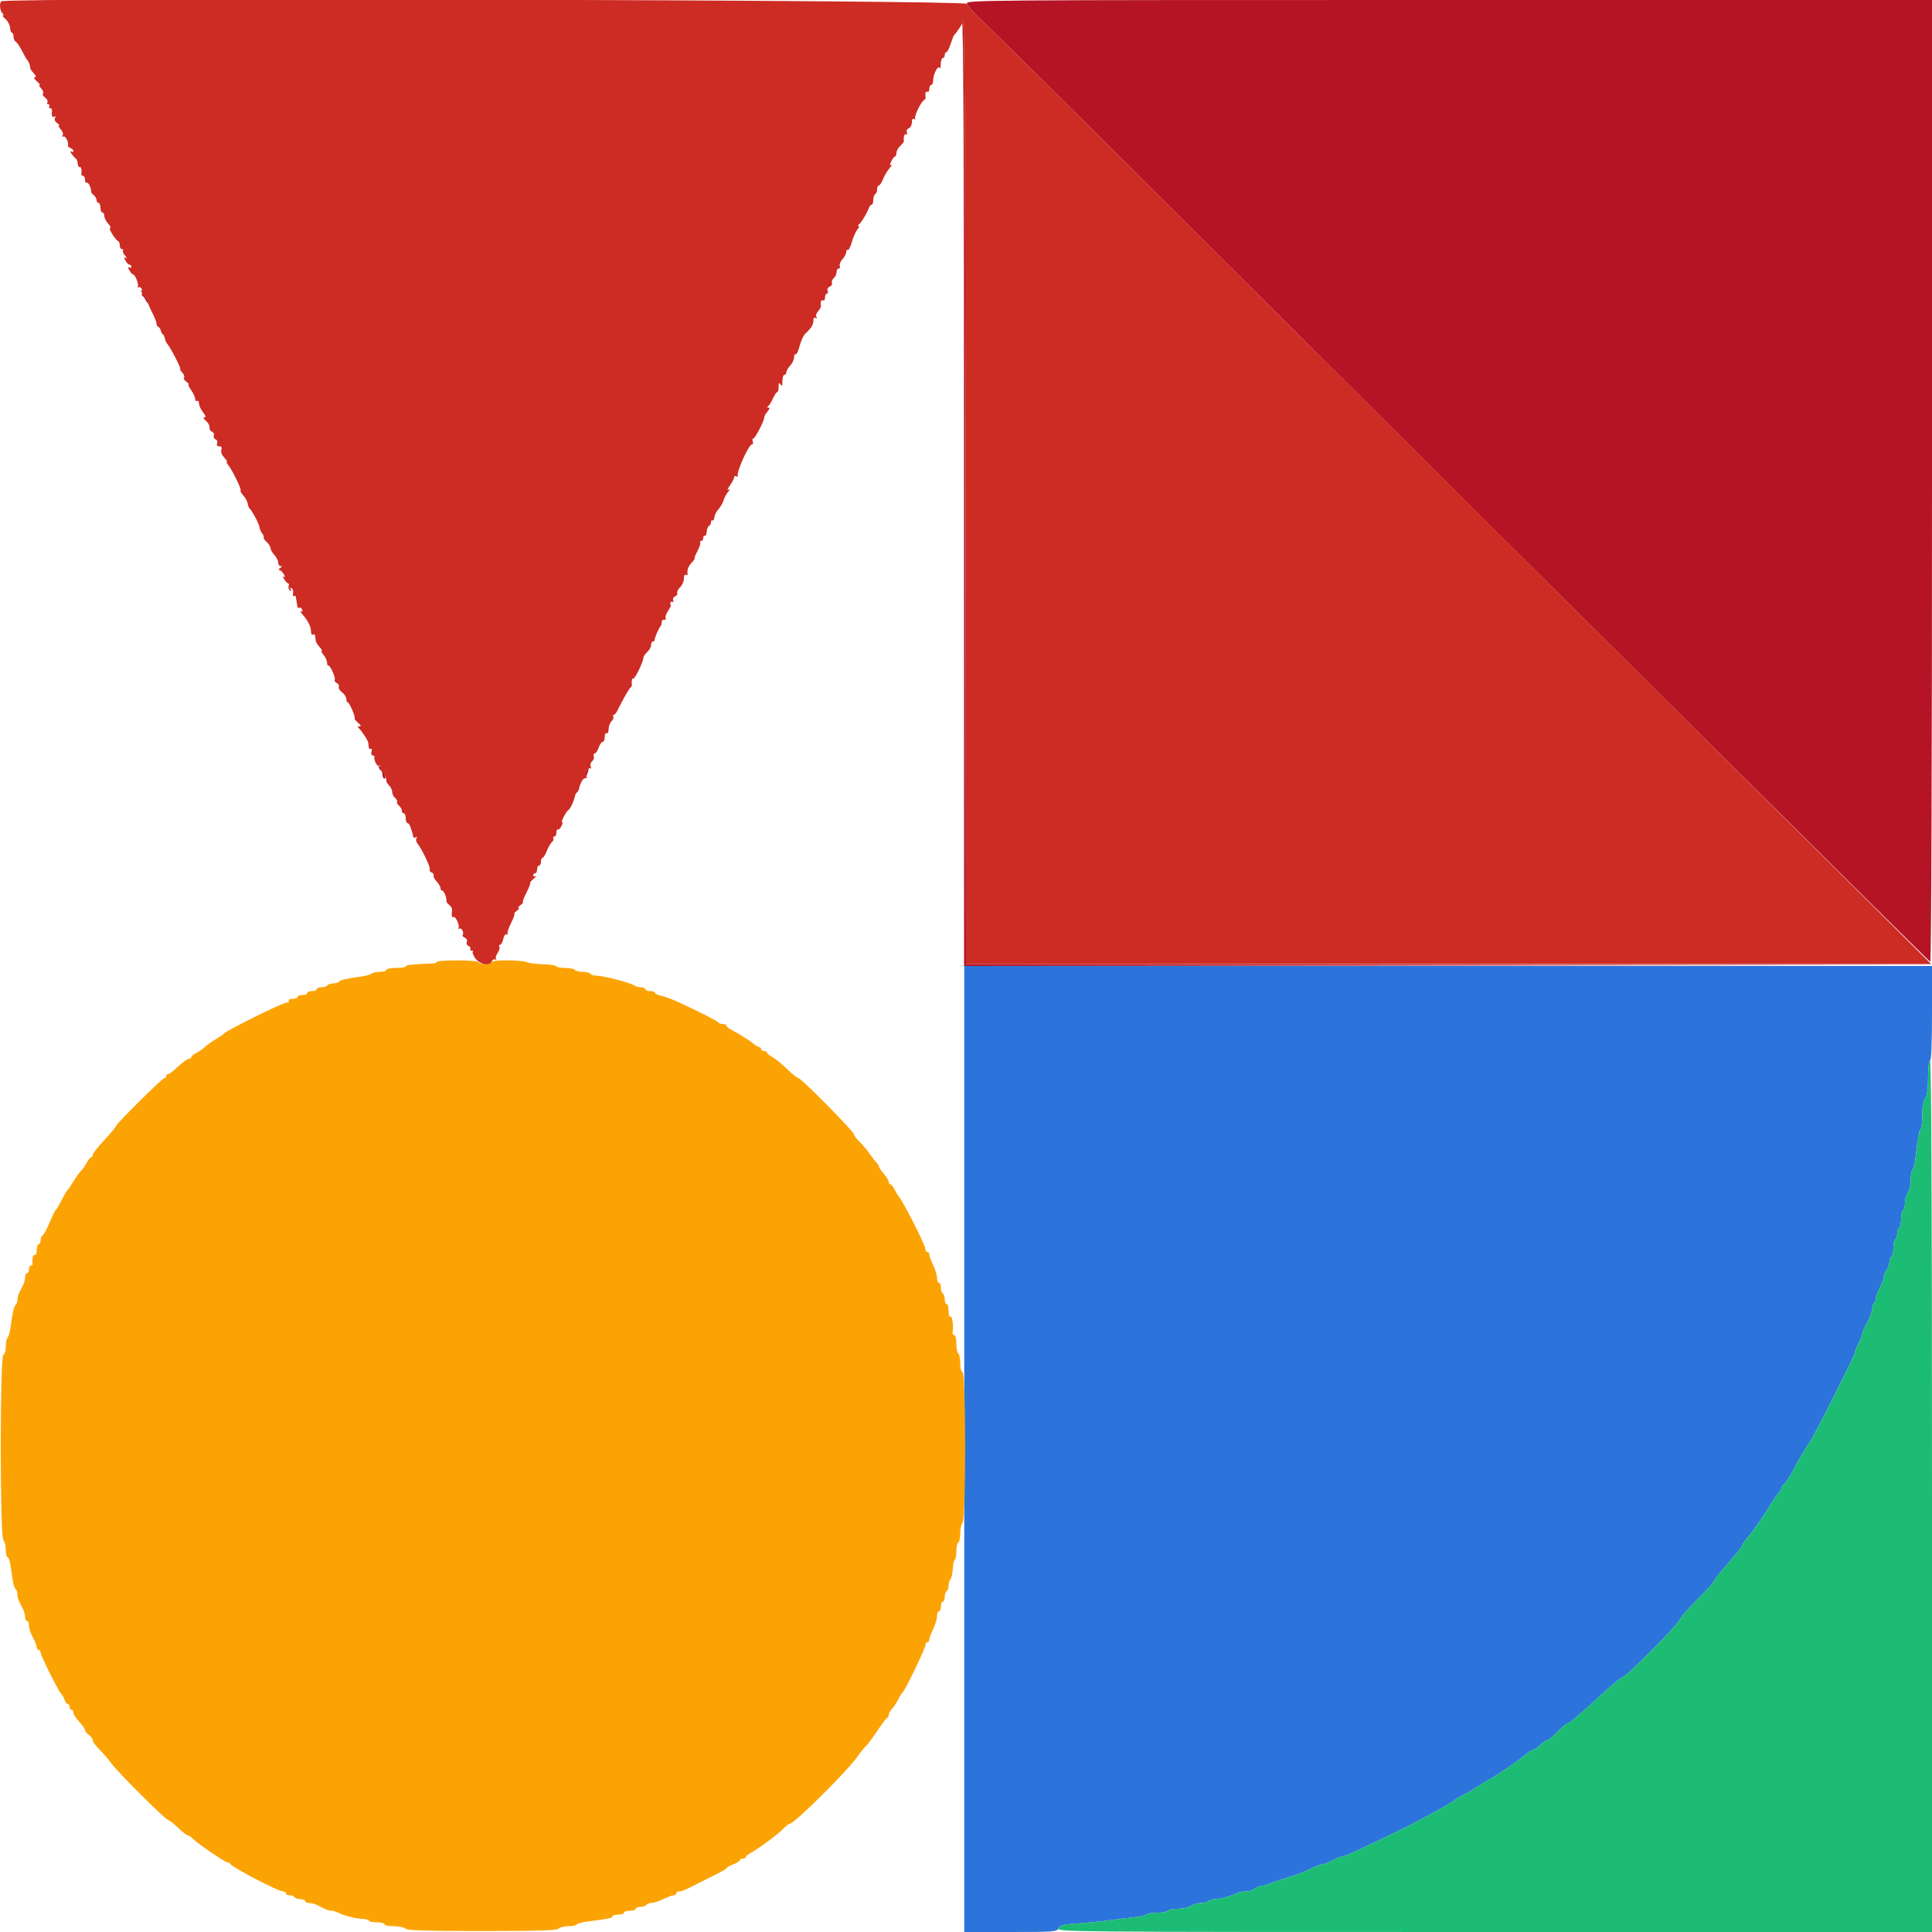
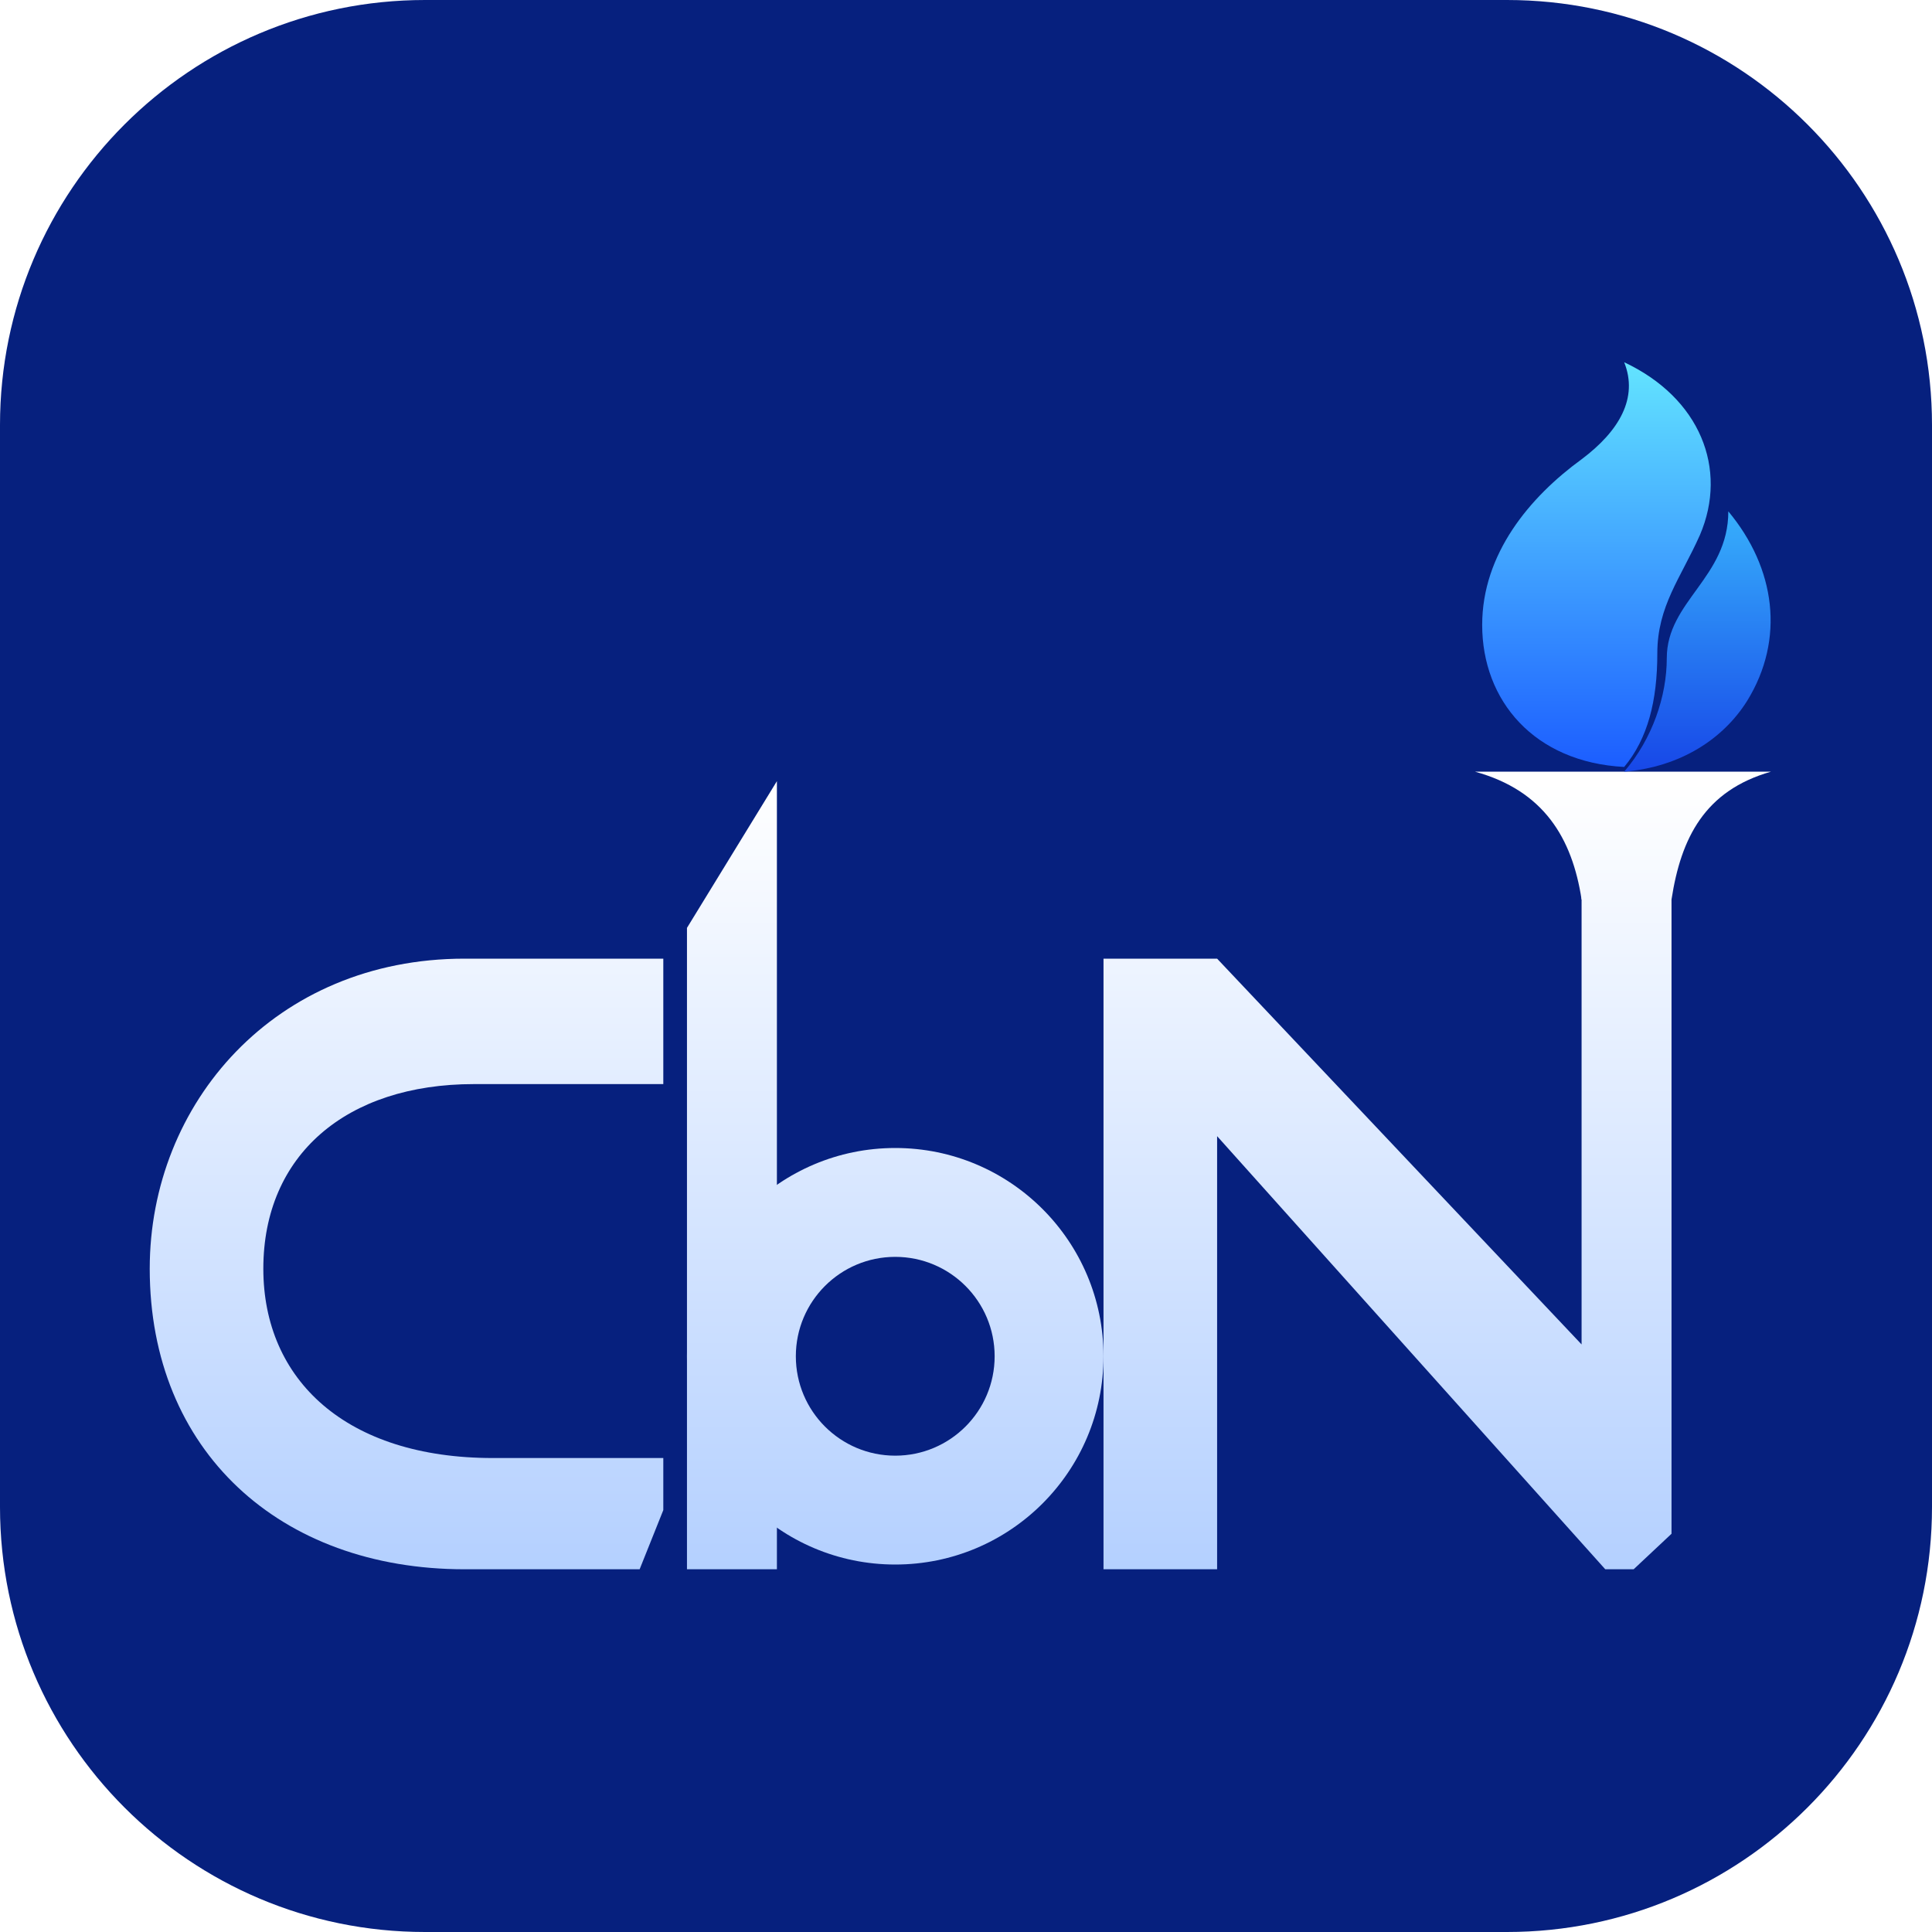
- <svg xmlns="http://www.w3.org/2000/svg" id="svg" version="1.1" width="400" height="400" viewBox="0, 0, 400,400">
-   <g id="svgg">
-     <path id="path0" d="M199.638 300.000 L 199.638 400.000 209.205 400.000 C 218.241 400.000,218.795 399.957,219.184 399.229 C 219.524 398.594,220.177 398.422,222.898 398.251 C 224.714 398.136,227.640 397.848,229.400 397.610 C 231.160 397.373,233.590 397.078,234.800 396.954 C 236.010 396.831,237.171 396.565,237.380 396.365 C 237.589 396.164,238.613 396.000,239.656 396.000 C 240.699 396.000,241.664 395.820,241.800 395.600 C 241.936 395.380,242.892 395.194,243.924 395.187 C 244.956 395.180,246.149 394.910,246.576 394.587 C 247.004 394.264,247.938 394.000,248.653 394.000 C 249.368 394.000,250.064 393.820,250.200 393.600 C 250.336 393.380,250.919 393.200,251.495 393.200 C 252.566 393.200,254.849 392.580,256.095 391.951 C 256.477 391.758,257.297 391.600,257.918 391.600 C 258.539 391.600,259.396 391.336,259.824 391.013 C 260.251 390.690,260.917 390.420,261.305 390.413 C 261.693 390.406,262.323 390.238,262.705 390.041 C 263.087 389.844,264.750 389.281,266.400 388.791 C 268.050 388.301,270.234 387.472,271.254 386.950 C 272.274 386.427,273.393 386.000,273.742 386.000 C 274.091 386.000,275.017 385.640,275.800 385.200 C 276.583 384.760,277.498 384.400,277.833 384.400 C 278.376 384.400,282.052 382.716,290.000 378.825 C 294.122 376.808,300.255 373.457,301.062 372.783 C 301.468 372.443,302.340 371.910,303.000 371.597 C 303.660 371.285,304.738 370.662,305.395 370.214 C 306.052 369.766,307.247 369.040,308.051 368.600 C 310.056 367.503,314.818 364.251,315.831 363.288 C 316.288 362.853,317.029 362.381,317.478 362.239 C 317.927 362.096,318.616 361.624,319.009 361.190 C 319.402 360.755,319.929 360.400,320.179 360.400 C 320.429 360.400,321.428 359.590,322.400 358.600 C 323.372 357.610,324.336 356.800,324.544 356.800 C 324.959 356.800,327.065 355.006,332.175 350.300 C 334.027 348.595,335.745 347.200,335.995 347.200 C 336.663 347.200,346.996 336.802,347.721 335.400 C 348.063 334.740,349.795 332.764,351.571 331.009 C 353.347 329.255,354.800 327.653,354.800 327.451 C 354.800 327.249,355.565 326.214,356.500 325.151 C 359.411 321.843,360.800 320.114,360.800 319.800 C 360.800 319.633,361.385 318.820,362.100 317.992 C 363.216 316.700,365.554 313.267,367.036 310.747 C 367.275 310.339,367.770 309.675,368.136 309.271 C 368.501 308.867,368.800 308.348,368.800 308.117 C 368.800 307.887,369.085 307.462,369.433 307.173 C 369.781 306.884,370.597 305.647,371.247 304.424 C 372.627 301.826,373.807 299.826,374.837 298.335 C 375.792 296.952,384.000 280.656,384.000 280.142 C 384.000 279.927,384.360 279.005,384.800 278.094 C 385.240 277.184,385.600 276.240,385.600 275.996 C 385.600 275.753,386.050 274.748,386.600 273.763 C 387.150 272.778,387.600 271.539,387.600 271.009 C 387.600 270.480,387.780 269.936,388.000 269.800 C 388.220 269.664,388.400 269.209,388.400 268.789 C 388.400 268.368,388.760 267.383,389.200 266.600 C 389.640 265.817,390.000 264.856,390.000 264.464 C 390.000 264.073,390.264 263.404,390.587 262.976 C 390.910 262.549,391.180 261.806,391.187 261.324 C 391.194 260.842,391.380 260.336,391.600 260.200 C 391.820 260.064,392.000 259.254,392.000 258.400 C 392.000 257.546,392.180 256.736,392.400 256.600 C 392.620 256.464,392.800 255.924,392.800 255.400 C 392.800 254.876,392.980 254.336,393.200 254.200 C 393.420 254.064,393.600 253.254,393.600 252.400 C 393.600 251.546,393.780 250.736,394.000 250.600 C 394.220 250.464,394.400 249.768,394.400 249.053 C 394.400 248.338,394.664 247.404,394.987 246.976 C 395.310 246.549,395.580 245.381,395.587 244.380 C 395.594 243.379,395.763 242.389,395.961 242.180 C 396.160 241.971,396.433 240.900,396.569 239.800 C 397.183 234.828,397.299 234.178,397.639 233.820 C 397.837 233.611,398.000 232.250,398.000 230.796 C 398.000 229.091,398.208 227.877,398.587 227.376 C 398.997 226.835,399.178 225.542,399.187 223.100 C 399.195 221.042,399.365 219.600,399.600 219.600 C 399.856 219.600,400.000 216.067,400.000 209.800 L 400.000 200.000 299.819 200.000 L 199.638 200.000 199.638 300.000 " stroke="none" fill="#2c74db" fill-rule="evenodd" />
-     <path id="path1" d="M90.400 199.184 C 90.400 199.319,90.085 199.442,89.700 199.459 C 85.169 199.657,84.000 199.781,84.000 200.066 C 84.000 200.250,83.100 200.400,82.000 200.400 C 80.900 200.400,80.000 200.580,80.000 200.800 C 80.000 201.020,79.406 201.200,78.680 201.200 C 77.954 201.200,77.189 201.362,76.980 201.559 C 76.771 201.756,75.880 202.020,75.000 202.144 C 71.611 202.622,70.385 202.901,70.173 203.244 C 70.052 203.440,69.524 203.600,69.000 203.600 C 68.476 203.600,67.936 203.780,67.800 204.000 C 67.664 204.220,67.113 204.400,66.576 204.400 C 66.039 204.400,65.600 204.580,65.600 204.800 C 65.600 205.020,65.150 205.200,64.600 205.200 C 64.050 205.200,63.600 205.380,63.600 205.600 C 63.600 205.820,63.150 206.000,62.600 206.000 C 62.050 206.000,61.600 206.180,61.600 206.400 C 61.600 206.620,61.139 206.800,60.576 206.800 C 59.996 206.800,59.660 206.973,59.800 207.200 C 59.936 207.420,59.687 207.600,59.247 207.600 C 58.488 207.600,46.822 213.380,46.400 213.965 C 46.290 214.118,45.480 214.673,44.600 215.201 C 43.720 215.728,42.730 216.439,42.400 216.782 C 42.070 217.125,41.305 217.660,40.700 217.970 C 40.095 218.281,39.600 218.685,39.600 218.868 C 39.600 219.050,39.374 219.200,39.098 219.200 C 38.822 219.200,37.831 219.920,36.897 220.800 C 35.963 221.680,35.019 222.400,34.799 222.400 C 34.580 222.400,34.400 222.580,34.400 222.800 C 34.400 223.020,34.240 223.200,34.045 223.200 C 33.610 223.200,24.000 232.718,24.000 233.149 C 24.000 233.318,22.921 234.613,21.602 236.028 C 20.283 237.443,19.203 238.825,19.202 239.100 C 19.201 239.375,19.050 239.600,18.868 239.600 C 18.685 239.600,18.281 240.095,17.970 240.700 C 17.660 241.305,17.125 242.070,16.782 242.400 C 16.439 242.730,15.728 243.720,15.201 244.600 C 14.673 245.480,14.122 246.290,13.975 246.400 C 13.828 246.510,13.299 247.410,12.800 248.400 C 12.301 249.390,11.781 250.290,11.646 250.400 C 11.398 250.600,11.047 251.314,9.830 254.083 C 9.472 254.899,9.003 255.674,8.789 255.807 C 8.575 255.939,8.400 256.397,8.400 256.824 C 8.400 257.251,8.220 257.600,8.000 257.600 C 7.780 257.600,7.600 258.151,7.600 258.824 C 7.600 259.537,7.433 259.944,7.200 259.800 C 6.860 259.590,6.596 260.709,6.753 261.700 C 6.779 261.865,6.620 262.000,6.400 262.000 C 6.180 262.000,6.000 262.360,6.000 262.800 C 6.000 263.240,5.820 263.600,5.600 263.600 C 5.380 263.600,5.200 263.962,5.200 264.405 C 5.200 264.848,5.020 265.568,4.800 266.005 C 4.580 266.442,4.220 267.158,4.000 267.595 C 3.780 268.032,3.600 268.741,3.600 269.171 C 3.600 269.601,3.440 270.052,3.244 270.173 C 2.901 270.385,2.622 271.611,2.144 275.000 C 2.020 275.880,1.756 276.771,1.559 276.980 C 1.362 277.189,1.200 278.029,1.200 278.847 C 1.200 279.680,0.980 280.407,0.700 280.500 C -0.029 280.743,-0.029 318.131,0.700 318.860 C 0.975 319.135,1.200 320.044,1.200 320.880 C 1.200 321.716,1.361 322.400,1.558 322.400 C 1.755 322.400,2.025 323.120,2.158 324.000 C 2.291 324.880,2.509 326.321,2.642 327.203 C 2.775 328.084,3.045 328.905,3.242 329.026 C 3.439 329.148,3.600 329.599,3.600 330.029 C 3.600 330.784,3.744 331.174,4.738 333.095 C 4.992 333.587,5.200 334.352,5.200 334.795 C 5.200 335.238,5.380 335.600,5.600 335.600 C 5.820 335.600,6.000 336.045,6.000 336.588 C 6.000 337.131,6.360 338.217,6.800 339.000 C 7.240 339.783,7.600 340.689,7.600 341.012 C 7.600 341.335,7.780 341.600,8.000 341.600 C 8.220 341.600,8.398 341.825,8.396 342.100 C 8.392 342.712,12.015 349.994,12.674 350.698 C 12.934 350.977,13.262 351.564,13.401 352.002 C 13.540 352.441,13.822 352.800,14.027 352.800 C 14.232 352.800,14.400 353.070,14.400 353.400 C 14.400 353.730,14.580 354.000,14.800 354.000 C 15.020 354.000,15.200 354.272,15.200 354.604 C 15.200 354.936,15.740 355.772,16.400 356.463 C 17.060 357.154,17.600 357.922,17.600 358.171 C 17.600 358.420,17.960 358.883,18.400 359.200 C 18.840 359.517,19.200 360.013,19.200 360.302 C 19.200 360.590,19.811 361.437,20.557 362.184 C 21.303 362.930,22.422 364.229,23.042 365.070 C 24.486 367.029,34.285 376.800,34.806 376.800 C 35.022 376.800,35.941 377.520,36.848 378.400 C 37.755 379.280,38.679 380.000,38.901 380.000 C 39.124 380.000,39.597 380.318,39.953 380.706 C 40.808 381.639,46.618 385.600,47.132 385.600 C 47.353 385.600,47.593 385.735,47.667 385.900 C 47.964 386.570,57.607 391.600,58.593 391.600 C 58.927 391.600,59.200 391.780,59.200 392.000 C 59.200 392.220,59.549 392.400,59.976 392.400 C 60.403 392.400,60.864 392.580,61.000 392.800 C 61.136 393.020,61.687 393.200,62.224 393.200 C 62.761 393.200,63.200 393.380,63.200 393.600 C 63.200 393.820,63.562 394.000,64.005 394.000 C 64.448 394.000,65.168 394.180,65.605 394.400 C 66.042 394.620,66.758 394.980,67.195 395.200 C 67.632 395.420,68.264 395.600,68.600 395.600 C 68.936 395.600,69.523 395.758,69.905 395.951 C 71.231 396.621,73.523 397.221,74.958 397.275 C 75.751 397.305,76.400 397.480,76.400 397.665 C 76.400 397.849,77.120 398.000,78.000 398.000 C 78.880 398.000,79.600 398.180,79.600 398.400 C 79.600 398.620,80.464 398.800,81.520 398.800 C 82.576 398.800,83.665 399.025,83.940 399.300 C 84.323 399.683,88.045 399.800,99.800 399.800 C 111.555 399.800,115.277 399.683,115.660 399.300 C 115.935 399.025,116.833 398.800,117.656 398.800 C 118.479 398.800,119.250 398.643,119.368 398.452 C 119.486 398.260,120.532 397.979,121.692 397.827 C 126.141 397.243,126.800 397.105,126.800 396.758 C 126.800 396.561,127.340 396.400,128.000 396.400 C 128.660 396.400,129.200 396.220,129.200 396.000 C 129.200 395.780,129.740 395.600,130.400 395.600 C 131.060 395.600,131.600 395.420,131.600 395.200 C 131.600 394.980,132.039 394.800,132.576 394.800 C 133.113 394.800,133.664 394.620,133.800 394.400 C 133.936 394.180,134.405 394.000,134.843 394.000 C 135.281 394.000,136.384 393.640,137.294 393.200 C 138.205 392.760,139.186 392.400,139.475 392.400 C 139.764 392.400,140.000 392.220,140.000 392.000 C 140.000 391.780,140.290 391.600,140.646 391.600 C 141.001 391.600,141.946 391.257,142.746 390.839 C 143.545 390.420,145.595 389.394,147.300 388.558 C 149.005 387.722,150.400 386.928,150.400 386.793 C 150.400 386.659,151.030 386.302,151.800 386.000 C 152.570 385.698,153.200 385.304,153.200 385.125 C 153.200 384.946,153.470 384.800,153.800 384.800 C 154.130 384.800,154.400 384.663,154.400 384.495 C 154.400 384.327,154.740 384.012,155.155 383.795 C 156.726 382.973,161.042 379.804,162.060 378.725 C 162.644 378.106,163.284 377.600,163.482 377.600 C 164.440 377.600,175.466 366.659,177.590 363.600 C 178.125 362.830,178.853 361.930,179.209 361.600 C 179.565 361.270,180.641 359.830,181.601 358.400 C 182.560 356.970,183.492 355.740,183.672 355.667 C 183.853 355.593,184.000 355.312,184.000 355.042 C 184.000 354.772,184.315 354.202,184.700 353.775 C 185.085 353.349,185.670 352.460,185.999 351.800 C 186.329 351.140,186.726 350.504,186.881 350.388 C 187.373 350.018,191.600 341.268,191.600 340.620 C 191.600 340.279,191.780 340.000,192.000 340.000 C 192.220 340.000,192.400 339.764,192.400 339.475 C 192.400 339.186,192.760 338.205,193.200 337.294 C 193.640 336.384,194.000 335.180,194.000 334.619 C 194.000 334.059,194.180 333.600,194.400 333.600 C 194.620 333.600,194.800 333.150,194.800 332.600 C 194.800 332.050,194.980 331.600,195.200 331.600 C 195.420 331.600,195.600 331.161,195.600 330.624 C 195.600 330.087,195.780 329.536,196.000 329.400 C 196.220 329.264,196.400 328.749,196.400 328.256 C 196.400 327.763,196.570 327.189,196.779 326.980 C 196.987 326.771,197.203 325.823,197.258 324.874 C 197.314 323.925,197.504 323.060,197.680 322.951 C 197.856 322.842,198.000 322.054,198.000 321.200 C 198.000 320.346,198.180 319.536,198.400 319.400 C 198.620 319.264,198.800 318.389,198.800 317.456 C 198.800 316.523,199.023 315.537,199.295 315.265 C 200.006 314.554,199.999 284.333,199.288 284.096 C 199.004 284.001,198.800 283.206,198.800 282.190 C 198.800 281.232,198.620 280.336,198.400 280.200 C 198.180 280.064,198.000 279.153,198.000 278.176 C 198.000 277.199,197.812 276.400,197.582 276.400 C 197.353 276.400,197.194 276.175,197.230 275.900 C 197.421 274.426,197.155 272.381,196.800 272.600 C 196.562 272.747,196.400 272.271,196.400 271.424 C 196.400 270.641,196.220 270.000,196.000 270.000 C 195.780 270.000,195.600 269.561,195.600 269.024 C 195.600 268.487,195.420 267.936,195.200 267.800 C 194.980 267.664,194.800 267.113,194.800 266.576 C 194.800 266.039,194.620 265.600,194.400 265.600 C 194.180 265.600,194.000 265.141,194.000 264.581 C 194.000 264.020,193.640 262.816,193.200 261.906 C 192.760 260.995,192.400 260.014,192.400 259.725 C 192.400 259.436,192.220 259.200,192.000 259.200 C 191.780 259.200,191.600 258.927,191.600 258.593 C 191.600 257.792,186.829 248.427,185.999 247.600 C 185.889 247.490,185.544 246.905,185.232 246.300 C 184.920 245.695,184.515 245.200,184.332 245.200 C 184.150 245.200,184.000 244.975,184.000 244.700 C 183.999 244.425,183.549 243.677,183.000 243.038 C 182.450 242.399,182.000 241.736,182.000 241.566 C 182.000 241.396,181.769 241.019,181.487 240.729 C 181.205 240.438,180.537 239.570,180.002 238.800 C 179.468 238.030,178.529 236.923,177.915 236.340 C 177.302 235.756,176.800 235.080,176.800 234.838 C 176.800 234.276,165.849 223.200,165.295 223.200 C 165.067 223.200,164.002 222.345,162.928 221.300 C 161.854 220.255,160.486 219.145,159.888 218.832 C 159.289 218.520,158.800 218.115,158.800 217.932 C 158.800 217.750,158.530 217.600,158.200 217.600 C 157.870 217.600,157.600 217.420,157.600 217.200 C 157.600 216.980,157.422 216.800,157.205 216.800 C 156.987 216.800,156.442 216.485,155.994 216.100 C 155.172 215.394,152.964 214.001,151.300 213.138 C 150.805 212.882,150.400 212.520,150.400 212.336 C 150.400 212.151,150.055 212.000,149.633 212.000 C 149.212 212.000,148.807 211.865,148.733 211.700 C 148.605 211.412,145.079 209.616,140.367 207.439 C 139.139 206.871,137.564 206.293,136.867 206.153 C 136.170 206.014,135.600 205.743,135.600 205.550 C 135.600 205.357,135.150 205.200,134.600 205.200 C 134.050 205.200,133.600 205.020,133.600 204.800 C 133.600 204.580,133.186 204.400,132.680 204.400 C 132.174 204.400,131.589 204.251,131.380 204.070 C 130.753 203.524,124.933 202.000,123.477 202.000 C 122.911 202.000,122.336 201.820,122.200 201.600 C 122.064 201.380,121.344 201.200,120.600 201.200 C 119.856 201.200,119.136 201.020,119.000 200.800 C 118.864 200.580,117.953 200.400,116.976 200.400 C 115.999 200.400,115.200 200.248,115.200 200.063 C 115.200 199.878,113.998 199.687,112.530 199.640 C 111.061 199.592,109.576 199.414,109.230 199.245 C 108.206 198.743,102.122 198.679,101.820 199.167 C 101.476 199.725,99.328 199.731,98.984 199.174 C 98.706 198.725,90.400 198.735,90.400 199.184 " stroke="none" fill="#fca304" fill-rule="evenodd" />
-     <path id="path2" d="M399.187 223.100 C 399.178 225.542,398.997 226.835,398.587 227.376 C 398.208 227.877,398.000 229.091,398.000 230.796 C 398.000 232.250,397.837 233.611,397.639 233.820 C 397.440 234.029,397.170 235.055,397.039 236.100 C 396.907 237.145,396.693 238.855,396.561 239.900 C 396.430 240.945,396.160 241.971,395.961 242.180 C 395.763 242.389,395.594 243.379,395.587 244.380 C 395.580 245.381,395.310 246.549,394.987 246.976 C 394.664 247.404,394.400 248.338,394.400 249.053 C 394.400 249.768,394.220 250.464,394.000 250.600 C 393.780 250.736,393.600 251.546,393.600 252.400 C 393.600 253.254,393.420 254.064,393.200 254.200 C 392.980 254.336,392.800 254.876,392.800 255.400 C 392.800 255.924,392.620 256.464,392.400 256.600 C 392.180 256.736,392.000 257.546,392.000 258.400 C 392.000 259.254,391.820 260.064,391.600 260.200 C 391.380 260.336,391.194 260.842,391.187 261.324 C 391.180 261.806,390.910 262.549,390.587 262.976 C 390.264 263.404,390.000 264.073,390.000 264.464 C 390.000 264.856,389.640 265.817,389.200 266.600 C 388.760 267.383,388.400 268.368,388.400 268.789 C 388.400 269.209,388.220 269.664,388.000 269.800 C 387.780 269.936,387.600 270.480,387.600 271.009 C 387.600 271.539,387.150 272.778,386.600 273.763 C 386.050 274.748,385.600 275.753,385.600 275.996 C 385.600 276.240,385.240 277.184,384.800 278.094 C 384.360 279.005,384.000 279.927,384.000 280.142 C 384.000 280.656,375.792 296.952,374.837 298.335 C 373.807 299.826,372.627 301.826,371.247 304.424 C 370.597 305.647,369.781 306.884,369.433 307.173 C 369.085 307.462,368.800 307.887,368.800 308.117 C 368.800 308.348,368.501 308.867,368.136 309.271 C 367.770 309.675,367.275 310.339,367.036 310.747 C 365.554 313.267,363.216 316.700,362.100 317.992 C 361.385 318.820,360.800 319.633,360.800 319.800 C 360.800 320.114,359.411 321.843,356.500 325.151 C 355.565 326.214,354.800 327.249,354.800 327.451 C 354.800 327.653,353.347 329.255,351.571 331.009 C 349.795 332.764,348.063 334.740,347.721 335.400 C 346.996 336.802,336.663 347.200,335.995 347.200 C 335.745 347.200,334.027 348.595,332.175 350.300 C 327.065 355.006,324.959 356.800,324.544 356.800 C 324.336 356.800,323.372 357.610,322.400 358.600 C 321.428 359.590,320.429 360.400,320.179 360.400 C 319.929 360.400,319.402 360.755,319.009 361.190 C 318.616 361.624,317.927 362.096,317.478 362.239 C 317.029 362.381,316.288 362.853,315.831 363.288 C 314.818 364.251,310.056 367.503,308.051 368.600 C 307.247 369.040,306.052 369.766,305.395 370.214 C 304.738 370.662,303.660 371.285,303.000 371.597 C 302.340 371.910,301.468 372.443,301.062 372.783 C 300.255 373.457,294.122 376.808,290.000 378.825 C 282.052 382.716,278.376 384.400,277.833 384.400 C 277.498 384.400,276.583 384.760,275.800 385.200 C 275.017 385.640,274.091 386.000,273.742 386.000 C 273.393 386.000,272.274 386.427,271.254 386.950 C 270.234 387.472,268.050 388.301,266.400 388.791 C 264.750 389.281,263.087 389.844,262.705 390.041 C 262.323 390.238,261.693 390.406,261.305 390.413 C 260.917 390.420,260.251 390.690,259.824 391.013 C 259.396 391.336,258.539 391.600,257.918 391.600 C 257.297 391.600,256.477 391.758,256.095 391.951 C 254.849 392.580,252.566 393.200,251.495 393.200 C 250.919 393.200,250.336 393.380,250.200 393.600 C 250.064 393.820,249.368 394.000,248.653 394.000 C 247.938 394.000,247.004 394.264,246.576 394.587 C 246.149 394.910,244.956 395.180,243.924 395.187 C 242.892 395.194,241.936 395.380,241.800 395.600 C 241.664 395.820,240.699 396.000,239.656 396.000 C 238.613 396.000,237.589 396.164,237.380 396.365 C 237.171 396.565,236.010 396.831,234.800 396.954 C 233.590 397.078,231.160 397.373,229.400 397.610 C 227.640 397.848,224.714 398.136,222.898 398.251 C 220.177 398.422,219.524 398.594,219.184 399.229 C 218.778 399.989,220.050 400.000,309.386 400.000 L 400.000 400.000 400.000 309.800 C 400.000 249.933,399.865 219.600,399.600 219.600 C 399.365 219.600,399.195 221.042,399.187 223.100 " stroke="none" fill="#1cbc74" fill-rule="evenodd" />
-     <path id="path3" d="M200.199 0.796 C 200.338 1.234,201.550 2.629,202.893 3.896 C 207.142 7.905,215.247 15.935,253.409 53.942 C 325.687 125.927,399.285 199.002,399.640 199.133 C 399.853 199.212,400.000 158.481,400.000 99.633 L 400.000 0.000 299.973 0.000 C 200.285 0.000,199.947 0.003,200.199 0.796 M199.270 4.036 C 198.979 4.502,198.934 4.764,199.170 4.618 C 199.476 4.429,199.600 32.579,199.600 102.176 L 199.600 200.000 299.900 199.901 L 400.200 199.802 300.101 199.700 L 200.002 199.598 199.901 101.393 C 199.817 19.718,199.711 3.331,199.270 4.036 M29.200 60.050 C 29.200 60.398,30.437 62.800,30.617 62.800 C 30.704 62.800,30.661 62.485,30.521 62.100 C 30.233 61.306,29.200 59.703,29.200 60.050 M78.400 158.687 C 78.400 158.943,78.580 159.264,78.800 159.400 C 79.020 159.536,79.200 159.997,79.200 160.424 C 79.200 160.851,79.374 161.200,79.587 161.200 C 80.028 161.200,79.723 160.178,78.934 159.011 C 78.640 158.577,78.400 158.431,78.400 158.687 M121.267 159.980 C 121.033 160.651,120.927 161.200,121.031 161.200 C 121.301 161.200,122.056 159.122,121.857 158.924 C 121.767 158.833,121.501 159.308,121.267 159.980 " stroke="none" fill="#b41424" fill-rule="evenodd" />
-     <path id="path4" d="M0.267 0.267 C -0.168 0.701,-0.037 2.203,0.480 2.720 C 0.744 2.984,0.806 3.200,0.619 3.200 C 0.431 3.200,0.665 3.536,1.139 3.947 C 1.613 4.358,2.039 5.168,2.087 5.747 C 2.135 6.326,2.315 6.800,2.487 6.800 C 2.659 6.800,2.800 7.151,2.800 7.580 C 2.800 8.009,3.025 8.504,3.300 8.680 C 3.575 8.856,4.158 9.720,4.596 10.600 C 5.034 11.480,5.497 12.290,5.625 12.400 C 5.915 12.649,6.315 13.711,6.249 14.058 C 6.222 14.200,6.543 14.695,6.962 15.158 C 7.479 15.730,7.556 16.000,7.201 16.000 C 6.903 16.000,7.075 16.345,7.600 16.800 C 8.107 17.240,8.377 17.600,8.199 17.600 C 8.021 17.600,8.174 17.930,8.539 18.332 C 8.903 18.735,9.067 19.200,8.902 19.365 C 8.736 19.530,8.934 19.909,9.341 20.206 C 9.747 20.503,9.961 20.939,9.816 21.173 C 9.671 21.408,9.754 21.600,10.000 21.600 C 10.246 21.600,10.336 21.780,10.200 22.000 C 10.064 22.220,10.151 22.400,10.394 22.400 C 10.637 22.400,10.806 22.625,10.770 22.900 C 10.632 23.960,10.818 24.436,11.262 24.162 C 11.567 23.973,11.614 24.054,11.401 24.399 C 11.197 24.728,11.351 25.121,11.815 25.461 C 12.221 25.757,12.401 26.000,12.214 26.000 C 12.028 26.000,12.192 26.349,12.577 26.775 C 12.971 27.210,13.147 27.763,12.977 28.037 C 12.792 28.336,12.843 28.420,13.109 28.256 C 13.517 28.004,14.258 29.427,14.076 30.111 C 14.030 30.282,14.264 30.527,14.596 30.654 C 14.928 30.781,15.200 31.057,15.200 31.266 C 15.200 31.476,14.975 31.512,14.700 31.347 C 14.189 31.040,15.113 32.388,15.720 32.836 C 15.896 32.966,16.068 33.448,16.103 33.908 C 16.138 34.368,16.309 34.656,16.483 34.549 C 16.764 34.375,16.977 35.281,16.847 36.100 C 16.821 36.265,16.980 36.400,17.200 36.400 C 17.420 36.400,17.600 36.771,17.600 37.224 C 17.600 37.677,17.760 37.949,17.955 37.828 C 18.270 37.633,18.935 38.986,18.856 39.662 C 18.839 39.806,19.090 40.143,19.413 40.411 C 19.736 40.679,20.000 41.146,20.000 41.449 C 20.000 41.752,20.180 42.000,20.400 42.000 C 20.620 42.000,20.800 42.450,20.800 43.000 C 20.800 43.550,20.980 44.000,21.200 44.000 C 21.420 44.000,21.600 44.326,21.600 44.725 C 21.600 45.123,21.967 45.843,22.416 46.325 C 22.864 46.806,23.032 47.200,22.788 47.200 C 22.347 47.200,23.887 49.680,24.486 49.933 C 24.658 50.007,24.800 50.412,24.800 50.833 C 24.800 51.255,25.010 51.600,25.267 51.600 C 25.523 51.600,25.613 51.720,25.466 51.868 C 25.319 52.015,25.514 52.496,25.899 52.936 C 26.285 53.377,26.357 53.595,26.060 53.420 C 25.623 53.164,25.607 53.265,25.974 53.952 C 26.224 54.418,26.602 54.800,26.814 54.800 C 27.026 54.800,27.200 54.991,27.200 55.224 C 27.200 55.457,27.002 55.525,26.760 55.375 C 26.451 55.184,26.455 55.356,26.774 55.952 C 27.024 56.418,27.357 56.801,27.514 56.803 C 27.971 56.808,28.803 58.872,28.527 59.318 C 28.389 59.541,28.465 59.607,28.696 59.464 C 29.158 59.178,29.726 60.272,29.395 60.808 C 29.280 60.993,29.398 61.275,29.655 61.434 C 29.972 61.630,30.020 61.541,29.803 61.162 C 29.575 60.761,29.611 60.717,29.930 61.009 C 30.176 61.233,30.432 61.776,30.499 62.214 C 30.566 62.652,31.021 63.778,31.510 64.717 C 32.000 65.656,32.400 66.674,32.400 66.979 C 32.400 67.284,32.566 67.593,32.770 67.667 C 32.973 67.740,33.198 68.070,33.270 68.400 C 33.341 68.730,33.547 69.108,33.727 69.240 C 33.906 69.372,34.094 69.759,34.144 70.100 C 34.194 70.440,34.440 70.967,34.691 71.269 C 35.397 72.119,37.587 76.400,37.317 76.400 C 37.184 76.400,37.374 76.730,37.739 77.132 C 38.103 77.535,38.267 78.000,38.102 78.165 C 37.936 78.330,38.150 78.721,38.577 79.033 C 39.004 79.345,39.216 79.600,39.049 79.600 C 38.882 79.600,39.118 80.123,39.573 80.762 C 40.028 81.401,40.400 82.221,40.400 82.585 C 40.400 82.949,40.580 83.136,40.800 83.000 C 41.020 82.864,41.200 83.099,41.200 83.522 C 41.200 83.946,41.573 84.766,42.029 85.346 C 42.603 86.076,42.695 86.404,42.329 86.413 C 42.001 86.422,42.118 86.693,42.636 87.126 C 43.096 87.510,43.429 88.122,43.376 88.485 C 43.322 88.848,43.550 89.249,43.881 89.376 C 44.212 89.503,44.386 89.860,44.267 90.170 C 44.148 90.480,44.306 90.832,44.619 90.952 C 44.936 91.073,45.082 91.441,44.950 91.785 C 44.796 92.187,44.946 92.400,45.384 92.400 C 45.848 92.400,45.983 92.622,45.825 93.122 C 45.688 93.553,45.926 94.199,46.413 94.722 C 46.863 95.205,47.112 95.600,46.967 95.600 C 46.821 95.600,46.923 95.866,47.192 96.191 C 48.032 97.202,50.041 101.293,49.811 101.522 C 49.691 101.642,49.939 102.114,50.362 102.570 C 50.785 103.027,51.191 103.760,51.265 104.200 C 51.339 104.640,51.500 105.090,51.621 105.200 C 52.175 105.701,53.598 108.353,53.711 109.096 C 53.781 109.550,54.052 110.181,54.315 110.498 C 54.578 110.814,54.704 111.163,54.594 111.273 C 54.485 111.382,54.756 111.798,55.198 112.198 C 55.639 112.597,56.000 113.174,56.000 113.479 C 56.000 113.784,56.360 114.420,56.800 114.892 C 57.240 115.364,57.600 116.077,57.600 116.475 C 57.600 116.874,57.825 117.203,58.100 117.206 C 58.433 117.210,58.400 117.342,58.000 117.600 C 57.670 117.813,57.582 117.991,57.804 117.994 C 58.026 117.997,58.444 118.379,58.733 118.842 C 59.065 119.373,59.090 119.579,58.800 119.400 C 58.510 119.221,58.535 119.427,58.867 119.958 C 59.156 120.421,59.523 120.800,59.684 120.800 C 59.844 120.800,59.878 121.052,59.760 121.360 C 59.642 121.667,59.766 122.055,60.035 122.221 C 60.368 122.427,60.421 122.357,60.200 122.000 C 59.978 121.640,60.032 121.573,60.373 121.783 C 60.646 121.952,60.781 122.430,60.672 122.846 C 60.564 123.261,60.638 123.500,60.837 123.377 C 61.037 123.254,61.227 123.388,61.261 123.676 C 61.294 123.964,61.364 124.380,61.415 124.600 C 61.466 124.820,61.528 125.236,61.554 125.524 C 61.579 125.812,61.761 125.948,61.958 125.826 C 62.155 125.704,62.423 125.883,62.554 126.223 C 62.713 126.639,62.629 126.748,62.295 126.556 C 62.023 126.399,62.183 126.705,62.650 127.235 C 63.792 128.531,64.400 129.769,64.400 130.797 C 64.400 131.265,64.580 131.536,64.800 131.400 C 65.168 131.173,65.238 131.330,65.366 132.664 C 65.391 132.919,65.751 133.504,66.167 133.964 C 66.584 134.424,66.778 134.800,66.600 134.800 C 66.422 134.800,66.584 135.140,66.959 135.555 C 67.335 135.971,67.671 136.683,67.705 137.138 C 67.740 137.593,67.845 137.888,67.940 137.794 C 68.241 137.493,69.505 140.178,69.307 140.697 C 69.202 140.970,69.394 141.300,69.733 141.430 C 70.072 141.560,70.259 141.903,70.148 142.192 C 70.037 142.481,70.328 142.984,70.794 143.311 C 71.261 143.638,71.671 144.279,71.705 144.735 C 71.740 145.192,71.849 145.484,71.949 145.385 C 72.048 145.285,72.464 145.950,72.872 146.861 C 73.280 147.773,73.529 148.605,73.424 148.709 C 73.320 148.814,73.631 149.231,74.117 149.636 C 74.762 150.174,74.838 150.379,74.400 150.393 C 74.038 150.405,73.962 150.529,74.209 150.706 C 74.734 151.083,76.183 153.276,76.254 153.800 C 76.283 154.020,76.328 154.436,76.354 154.724 C 76.379 155.012,76.563 155.146,76.763 155.023 C 76.962 154.900,77.031 155.159,76.916 155.599 C 76.799 156.047,76.904 156.400,77.153 156.400 C 77.399 156.400,77.564 156.535,77.521 156.700 C 77.340 157.385,78.087 158.793,78.497 158.540 C 78.781 158.364,78.843 158.510,78.673 158.955 C 78.512 159.372,78.568 159.543,78.815 159.391 C 79.173 159.169,80.039 160.882,79.990 161.714 C 79.980 161.887,80.248 162.305,80.586 162.643 C 80.924 162.981,81.200 163.582,81.200 163.980 C 81.200 164.377,81.468 164.924,81.796 165.196 C 82.123 165.468,82.305 165.830,82.200 166.000 C 82.095 166.170,82.277 166.532,82.604 166.804 C 82.932 167.076,83.200 167.546,83.200 167.849 C 83.200 168.152,83.380 168.400,83.600 168.400 C 83.820 168.400,84.000 168.850,84.000 169.400 C 84.000 169.950,84.159 170.400,84.353 170.400 C 84.548 170.400,84.838 170.805,85.000 171.300 C 85.161 171.795,85.339 172.335,85.396 172.500 C 85.453 172.665,85.523 172.991,85.550 173.224 C 85.577 173.457,85.808 173.519,86.062 173.362 C 86.354 173.181,86.415 173.252,86.227 173.556 C 86.064 173.819,86.145 174.293,86.407 174.608 C 87.337 175.729,89.204 179.669,88.979 180.035 C 88.853 180.239,89.030 180.513,89.372 180.645 C 89.715 180.776,89.897 181.043,89.777 181.237 C 89.657 181.431,89.928 181.986,90.380 182.470 C 90.831 182.955,91.200 183.587,91.200 183.875 C 91.200 184.164,91.359 184.400,91.553 184.400 C 91.914 184.400,92.534 185.920,92.428 186.545 C 92.396 186.735,92.663 187.104,93.021 187.366 C 93.379 187.627,93.634 188.102,93.588 188.421 C 93.447 189.403,93.587 190.147,93.861 189.873 C 94.234 189.499,95.247 191.600,94.936 192.103 C 94.793 192.335,94.865 192.407,95.096 192.264 C 95.552 191.983,96.129 193.068,95.804 193.594 C 95.694 193.771,95.892 194.027,96.244 194.161 C 96.617 194.305,96.785 194.662,96.648 195.019 C 96.516 195.364,96.670 195.729,97.004 195.857 C 97.329 195.982,97.496 196.245,97.374 196.442 C 97.252 196.639,97.373 196.800,97.643 196.800 C 97.913 196.800,98.019 196.915,97.878 197.055 C 97.738 197.195,97.991 197.825,98.439 198.455 C 99.349 199.733,101.445 200.069,101.854 199.002 C 101.981 198.674,102.290 198.522,102.542 198.666 C 102.794 198.810,102.864 198.779,102.699 198.596 C 102.533 198.413,102.675 197.839,103.015 197.321 C 103.355 196.802,103.525 196.202,103.393 195.989 C 103.261 195.775,103.329 195.600,103.545 195.600 C 103.760 195.600,104.055 195.058,104.201 194.397 C 104.357 193.684,104.640 193.301,104.894 193.458 C 105.130 193.604,105.219 193.555,105.092 193.348 C 104.964 193.142,105.290 192.124,105.816 191.087 C 106.342 190.049,106.644 189.194,106.486 189.187 C 106.329 189.180,106.549 188.910,106.976 188.587 C 107.404 188.264,107.584 187.994,107.376 187.987 C 107.169 187.980,107.349 187.710,107.776 187.387 C 108.204 187.064,108.425 186.800,108.270 186.800 C 108.114 186.800,108.443 185.900,109.000 184.800 C 109.557 183.700,109.901 182.800,109.762 182.800 C 109.624 182.800,109.936 182.426,110.456 181.970 C 110.975 181.513,111.175 181.253,110.900 181.393 C 110.625 181.533,110.400 181.457,110.400 181.224 C 110.400 180.991,110.580 180.800,110.800 180.800 C 111.020 180.800,111.200 180.440,111.200 180.000 C 111.200 179.560,111.380 179.200,111.600 179.200 C 111.820 179.200,112.000 178.840,112.000 178.400 C 112.000 177.960,112.146 177.600,112.325 177.600 C 112.504 177.600,112.901 176.961,113.208 176.181 C 113.514 175.400,113.995 174.570,114.278 174.335 C 114.560 174.101,114.693 173.750,114.572 173.555 C 114.451 173.360,114.543 173.200,114.776 173.200 C 115.009 173.200,115.200 172.829,115.200 172.376 C 115.200 171.923,115.338 171.638,115.507 171.742 C 115.675 171.846,116.018 171.497,116.269 170.965 C 116.520 170.434,116.566 170.098,116.370 170.218 C 116.175 170.339,116.327 169.844,116.708 169.119 C 117.089 168.393,117.547 167.736,117.726 167.658 C 118.059 167.513,118.834 165.845,119.035 164.840 C 119.096 164.532,119.294 164.172,119.473 164.040 C 119.653 163.908,119.850 163.530,119.911 163.200 C 120.128 162.032,120.926 160.831,121.322 161.075 C 121.550 161.217,121.600 161.123,121.436 160.858 C 121.028 160.198,121.567 158.732,122.097 159.060 C 122.375 159.232,122.446 159.098,122.292 158.695 C 122.157 158.345,122.296 157.852,122.600 157.600 C 122.904 157.348,123.054 156.885,122.933 156.571 C 122.813 156.257,122.896 156.000,123.118 156.000 C 123.340 156.000,123.710 155.460,123.940 154.800 C 124.170 154.140,124.548 153.600,124.779 153.600 C 125.011 153.600,125.200 153.139,125.200 152.576 C 125.200 151.996,125.373 151.660,125.600 151.800 C 125.828 151.941,126.000 151.595,126.000 150.995 C 126.000 150.416,126.272 149.671,126.604 149.339 C 126.936 149.007,127.105 148.570,126.980 148.368 C 126.855 148.165,126.898 147.999,127.076 147.997 C 127.254 147.995,127.598 147.590,127.840 147.097 C 128.968 144.801,130.231 142.577,130.534 142.355 C 130.718 142.221,130.853 141.996,130.834 141.855 C 130.720 141.001,130.837 140.304,131.059 140.525 C 131.336 140.802,133.200 137.055,133.200 136.222 C 133.200 135.948,133.560 135.398,134.000 135.000 C 134.440 134.602,134.800 133.944,134.800 133.538 C 134.800 133.132,134.980 132.800,135.200 132.800 C 135.420 132.800,135.569 132.665,135.530 132.500 C 135.457 132.186,136.432 129.946,136.792 129.600 C 136.906 129.490,137.000 129.130,137.000 128.800 C 137.000 128.470,137.238 128.249,137.530 128.310 C 137.821 128.370,137.949 128.240,137.813 128.021 C 137.678 127.802,137.889 127.130,138.283 126.529 C 138.678 125.927,138.955 125.382,138.900 125.318 C 138.613 124.980,138.856 124.387,139.195 124.597 C 139.414 124.733,139.493 124.588,139.372 124.272 C 139.252 123.959,139.446 123.591,139.802 123.454 C 140.159 123.318,140.343 123.031,140.211 122.817 C 140.079 122.604,140.337 122.063,140.785 121.615 C 141.233 121.167,141.600 120.339,141.600 119.776 C 141.600 119.179,141.771 118.858,142.010 119.006 C 142.235 119.145,142.394 119.111,142.363 118.930 C 142.208 118.038,142.474 117.272,143.216 116.475 C 143.664 115.994,143.934 115.600,143.815 115.600 C 143.696 115.600,143.952 114.941,144.383 114.136 C 144.815 113.331,145.075 112.521,144.960 112.336 C 144.846 112.151,144.943 112.000,145.176 112.000 C 145.409 112.000,145.600 111.719,145.600 111.376 C 145.600 111.033,145.742 110.840,145.915 110.948 C 146.088 111.055,146.270 110.660,146.319 110.071 C 146.367 109.482,146.585 108.940,146.803 108.867 C 147.022 108.793,147.200 108.468,147.200 108.143 C 147.200 107.818,147.343 107.641,147.517 107.749 C 147.691 107.856,147.862 107.574,147.896 107.120 C 147.930 106.667,148.307 105.915,148.733 105.448 C 149.159 104.982,149.640 104.150,149.801 103.600 C 149.963 103.050,150.388 102.254,150.747 101.831 C 151.225 101.269,151.245 101.154,150.821 101.403 C 150.494 101.596,150.624 101.209,151.121 100.510 C 151.605 99.832,152.000 99.069,152.000 98.815 C 152.000 98.561,152.184 98.467,152.410 98.606 C 152.635 98.745,152.780 98.711,152.731 98.530 C 152.486 97.626,155.037 92.000,155.690 92.000 C 155.908 92.000,155.982 91.730,155.855 91.400 C 155.729 91.070,155.768 90.800,155.942 90.800 C 156.314 90.800,158.198 87.226,158.204 86.508 C 158.207 86.237,158.520 85.652,158.900 85.208 C 159.363 84.668,159.428 84.398,159.096 84.394 C 158.759 84.390,158.739 84.294,159.032 84.094 C 159.270 83.932,159.719 83.215,160.030 82.500 C 160.341 81.785,160.731 81.200,160.898 81.200 C 161.064 81.200,161.203 80.705,161.206 80.100 C 161.211 79.243,161.298 79.132,161.600 79.600 C 161.894 80.055,161.989 79.886,161.994 78.900 C 161.997 78.185,162.180 77.600,162.400 77.600 C 162.620 77.600,162.800 77.364,162.800 77.075 C 162.800 76.787,163.160 76.164,163.600 75.692 C 164.040 75.220,164.400 74.455,164.400 73.993 C 164.400 73.531,164.548 73.244,164.729 73.356 C 164.911 73.468,165.279 72.702,165.548 71.653 C 165.816 70.605,166.343 69.456,166.718 69.101 C 167.988 67.900,168.400 67.236,168.400 66.393 C 168.400 65.860,168.569 65.657,168.862 65.838 C 169.156 66.020,169.215 65.947,169.023 65.637 C 168.855 65.366,169.013 64.828,169.378 64.425 C 169.738 64.026,170.005 63.543,169.969 63.350 C 169.819 62.530,170.029 61.971,170.400 62.200 C 170.620 62.336,170.800 62.077,170.800 61.624 C 170.800 61.171,170.974 60.800,171.187 60.800 C 171.401 60.800,171.472 60.532,171.346 60.203 C 171.213 59.858,171.397 59.499,171.781 59.352 C 172.147 59.212,172.356 58.863,172.247 58.578 C 172.137 58.292,172.307 57.843,172.624 57.580 C 172.941 57.317,173.200 56.764,173.200 56.351 C 173.200 55.938,173.399 55.600,173.643 55.600 C 173.886 55.600,173.990 55.350,173.872 55.044 C 173.755 54.738,174.006 54.116,174.429 53.661 C 174.853 53.206,175.200 52.545,175.200 52.193 C 175.200 51.841,175.344 51.642,175.520 51.751 C 175.696 51.860,176.082 51.105,176.377 50.074 C 176.672 49.043,177.186 47.885,177.519 47.500 C 177.852 47.115,177.961 46.797,177.762 46.794 C 177.563 46.791,177.580 46.656,177.800 46.494 C 178.298 46.128,179.574 44.037,179.871 43.100 C 179.993 42.715,180.252 42.400,180.447 42.400 C 180.641 42.400,180.800 41.961,180.800 41.424 C 180.800 40.887,180.980 40.336,181.200 40.200 C 181.420 40.064,181.600 39.603,181.600 39.176 C 181.600 38.749,181.758 38.400,181.951 38.400 C 182.145 38.400,182.534 37.815,182.816 37.100 C 183.099 36.385,183.705 35.366,184.165 34.835 C 184.624 34.305,184.792 33.990,184.537 34.136 C 184.187 34.337,184.187 34.158,184.537 33.404 C 184.792 32.855,185.135 32.405,185.300 32.403 C 185.465 32.401,185.600 32.068,185.600 31.662 C 185.600 31.256,185.953 30.605,186.384 30.214 C 186.815 29.824,187.154 29.391,187.137 29.252 C 187.023 28.344,187.261 27.590,187.595 27.797 C 187.822 27.937,187.889 27.777,187.754 27.424 C 187.614 27.060,187.781 26.706,188.158 26.561 C 188.511 26.425,188.800 25.873,188.800 25.334 C 188.800 24.694,188.961 24.452,189.262 24.638 C 189.521 24.799,189.616 24.749,189.478 24.526 C 189.220 24.108,190.624 21.176,191.284 20.755 C 191.496 20.621,191.653 20.396,191.634 20.255 C 191.507 19.306,191.658 18.789,192.000 19.000 C 192.220 19.136,192.400 18.877,192.400 18.424 C 192.400 17.971,192.580 17.600,192.800 17.600 C 193.020 17.600,193.200 17.171,193.200 16.646 C 193.200 15.382,194.241 13.360,194.526 14.072 C 194.642 14.362,194.751 14.015,194.768 13.300 C 194.786 12.585,194.980 12.000,195.200 12.000 C 195.420 12.000,195.600 11.730,195.600 11.400 C 195.600 11.070,195.751 10.800,195.936 10.800 C 196.121 10.800,196.518 10.035,196.819 9.100 C 197.120 8.165,197.464 7.310,197.583 7.200 C 198.189 6.642,199.641 4.327,199.225 4.585 C 198.884 4.795,198.898 4.632,199.270 4.036 C 199.711 3.331,199.817 19.718,199.901 101.394 L 200.002 199.600 299.919 199.600 L 399.837 199.600 373.819 173.691 C 359.508 159.440,335.020 135.085,319.400 119.567 C 303.780 104.049,274.170 74.597,253.600 54.118 C 215.114 15.803,207.103 7.869,202.893 3.896 C 201.550 2.629,200.338 1.234,200.199 0.796 C 199.943 -0.008,1.068 -0.535,0.267 0.267 " stroke="none" fill="#cc2c24" fill-rule="evenodd" />
+ <svg xmlns="http://www.w3.org/2000/svg" viewBox="0 0 400 400" width="400" height="400">
+   <defs>
+     <linearGradient id="a" gradientUnits="userSpaceOnUse" x1="0" y1="462" x2="0" y2="795">
+       <stop offset="0" stop-color="#FFFFFF" />
+       <stop offset="1" stop-color="#B4D0FF" />
+     </linearGradient>
+     <linearGradient id="b" gradientUnits="userSpaceOnUse" x1="0" y1="285" x2="0" y2="458">
+       <stop offset="0" stop-color="#63E4FF" />
+       <stop offset="1" stop-color="#1B5CFF" />
+     </linearGradient>
+     <linearGradient id="c" gradientUnits="userSpaceOnUse" x1="0" y1="330" x2="0" y2="458">
+       <stop offset="0" stop-color="#3CC0FF" />
+       <stop offset="1" stop-color="#1747E8" />
+     </linearGradient>
+   </defs>
+   <rect width="400" height="400" rx="88" fill="#06207E" />
+   <g transform="translate(31 75) scale(0.49) translate(-185 -285)">
+     <path fill="url(#a)" d="M402 537 H318 C238 537 185 598 185 668 C185 745 240 795 318 795 H392 L402 770 V748 H330 C268 748 233 715 233 668 C233 620 268 590 322 590 H402 Z" />
+     <path fill="url(#a)" d="M450 462 V795 H412 V524 Z" />
+     <path fill="url(#a)" fill-rule="evenodd" d="M412 705 A88 88 0 1 0 588 705 A88 88 0 1 0 412 705 Z M458 705 A42 42 0 1 0 542 705 A42 42 0 1 0 458 705 Z" />
+     <path fill="url(#a)" d="M588 537 H636 L790 700 V505 H828 V780 L812 795 H800 L636 612 V795 H588 Z" />
+     <path fill="url(#a)" d="M745 458 H870 C842 466 832 486 828 512 H790 C786 486 774 466 745 458 Z" />
+     <path fill="url(#b)" d="M808 456 C770 454 748 428 748 396 C748 366 768 342 790 326 C806 314 814 300 808 285 C840 300 852 330 840 358 C832 376 822 388 822 408 C822 428 818 444 808 456 Z" />
+     <path fill="url(#c)" d="M852 348 C872 372 876 402 860 428 C850 444 832 456 808 458 C820 444 826 426 826 410 C826 386 852 376 852 348 Z" />
  </g>
</svg>
